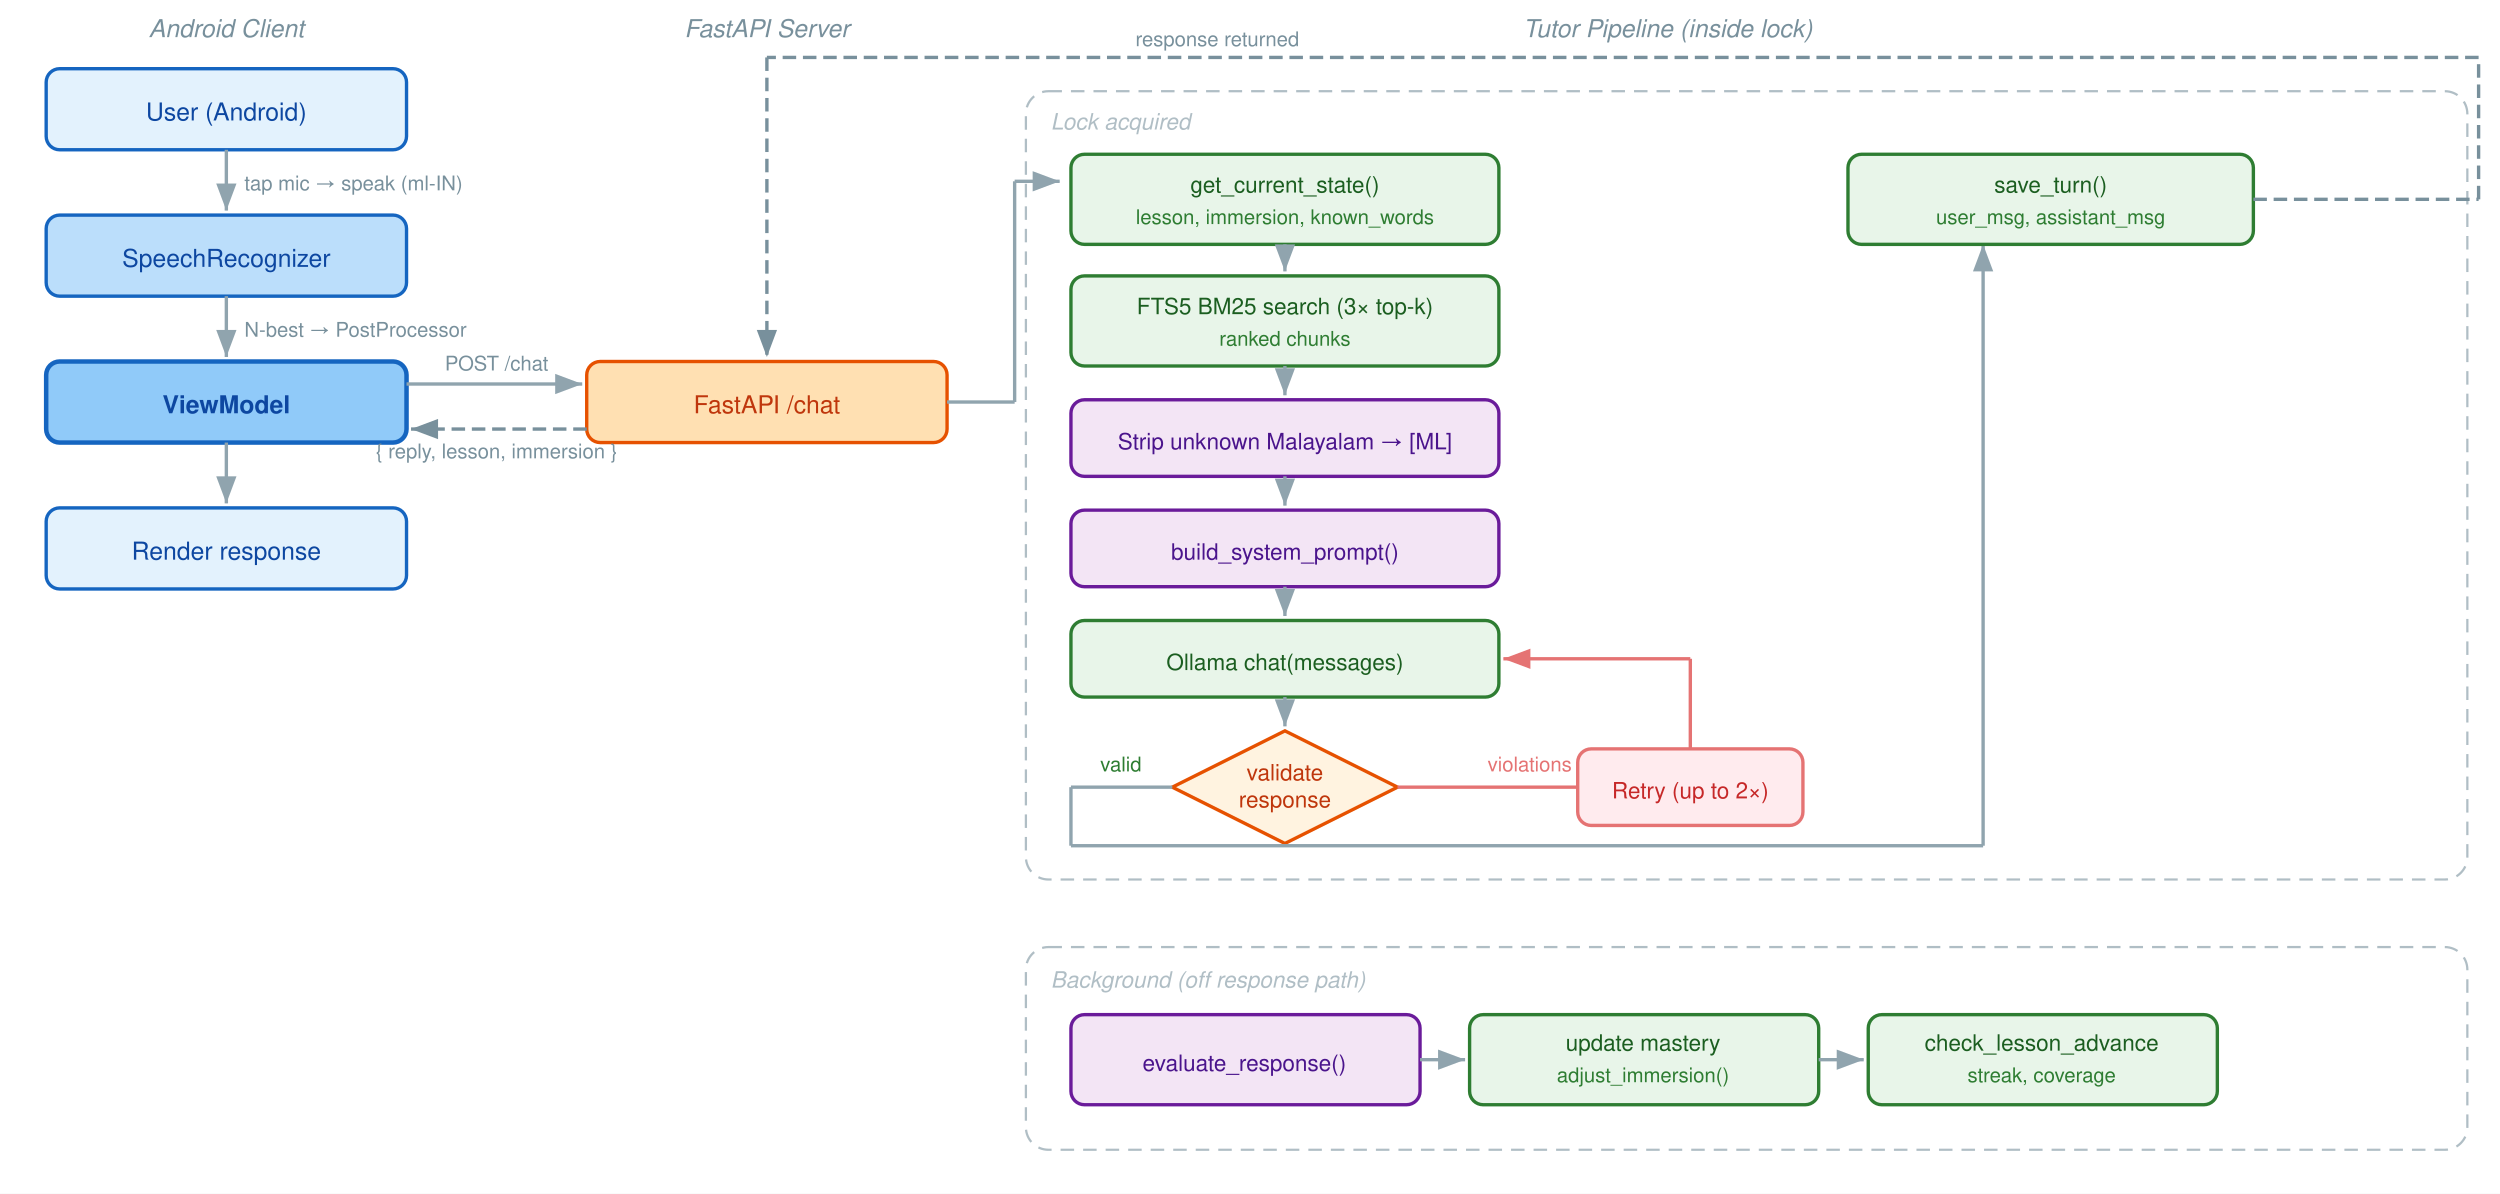
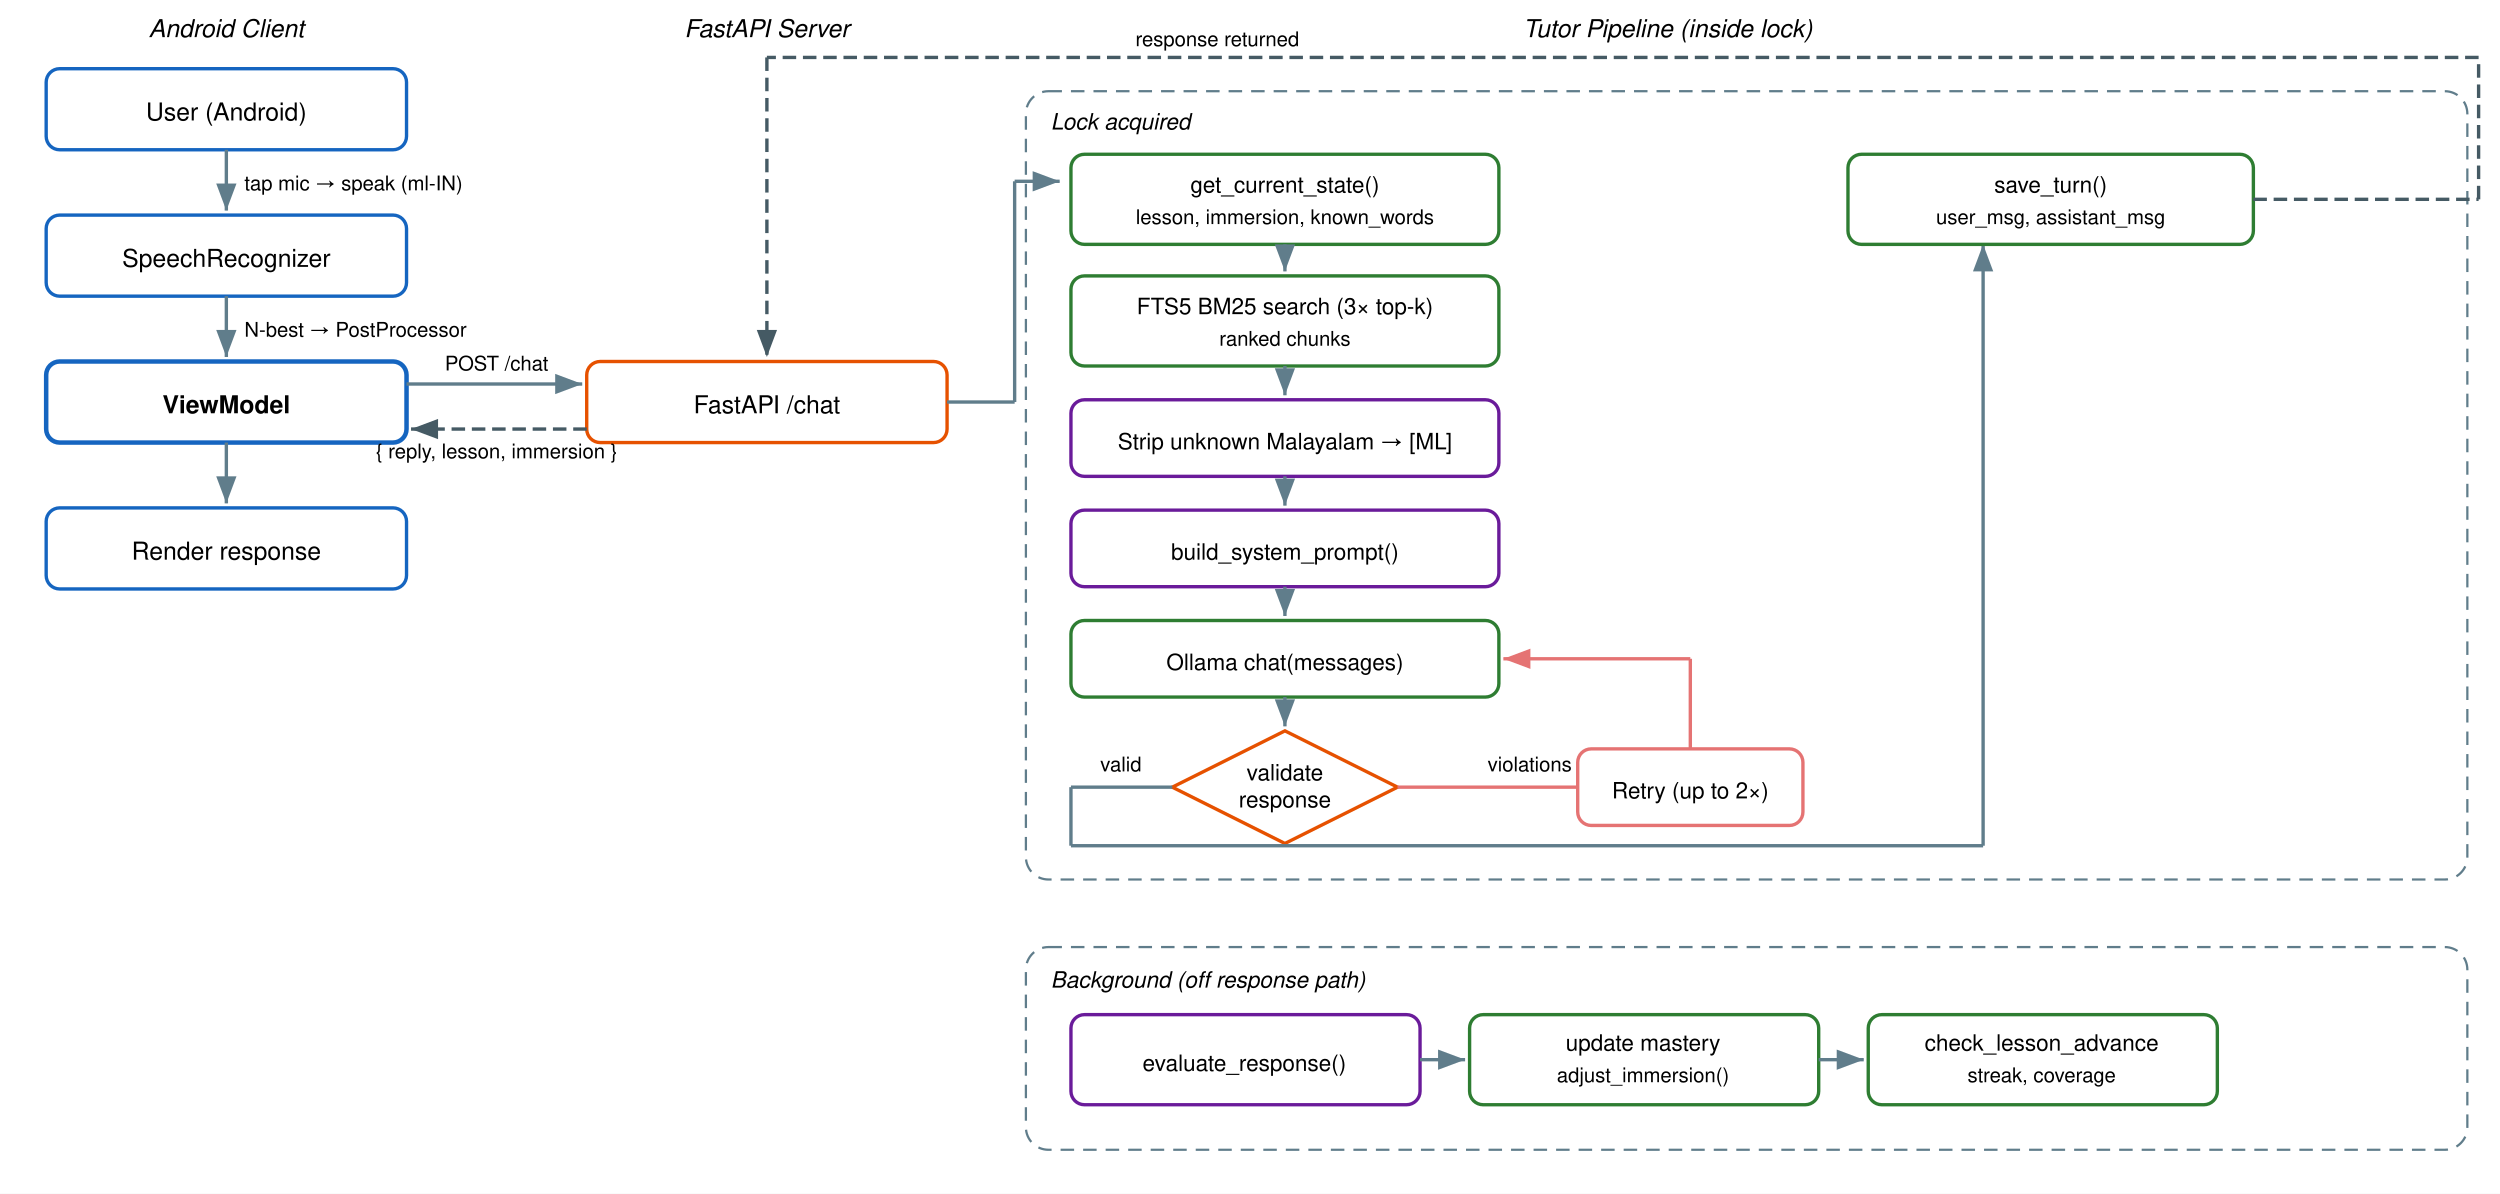
<svg xmlns="http://www.w3.org/2000/svg" version="1.1" width="1110px" height="530px" viewBox="-0.5 -0.5 1110 530">
  <defs>
    <marker id="arr" markerWidth="8" markerHeight="6" refX="8" refY="3" orient="auto">
-       <path d="M0,0 L8,3 L0,6" fill="#90a4ae" />
+       <path d="M0,0 L8,3 L0,6" fill="#607d8b" />
    </marker>
    <marker id="arrRed" markerWidth="8" markerHeight="6" refX="8" refY="3" orient="auto">
      <path d="M0,0 L8,3 L0,6" fill="#e57373" />
    </marker>
    <marker id="arrDash" markerWidth="8" markerHeight="6" refX="8" refY="3" orient="auto">
-       <path d="M0,0 L8,3 L0,6" fill="#78909c" />
+       <path d="M0,0 L8,3 L0,6" fill="#455a64" />
    </marker>
  </defs>
  <rect x="-0.5" y="-0.5" width="1110" height="530" fill="#ffffff" />
  <g>
-     <text x="100" y="16" font-family="Segoe UI,Helvetica,Arial,sans-serif" font-size="11" fill="#78909c" text-anchor="middle" font-style="italic">Android Client</text>
-     <text x="340" y="16" font-family="Segoe UI,Helvetica,Arial,sans-serif" font-size="11" fill="#78909c" text-anchor="middle" font-style="italic">FastAPI Server</text>
-     <text x="740" y="16" font-family="Segoe UI,Helvetica,Arial,sans-serif" font-size="11" fill="#78909c" text-anchor="middle" font-style="italic">Tutor Pipeline (inside lock)</text>
-     <rect x="20" y="30" width="160" height="36" rx="6" ry="6" fill="#e3f2fd" stroke="#1565c0" stroke-width="1.5" />
-     <text x="100" y="53" font-family="Segoe UI,Helvetica,Arial,sans-serif" font-size="11" fill="#0d47a1" text-anchor="middle">User (Android)</text>
-     <rect x="20" y="95" width="160" height="36" rx="6" ry="6" fill="#bbdefb" stroke="#1565c0" stroke-width="1.5" />
-     <text x="100" y="118" font-family="Segoe UI,Helvetica,Arial,sans-serif" font-size="11" fill="#0d47a1" text-anchor="middle">SpeechRecognizer</text>
-     <rect x="20" y="160" width="160" height="36" rx="6" ry="6" fill="#90caf9" stroke="#1565c0" stroke-width="2" />
-     <text x="100" y="183" font-family="Segoe UI,Helvetica,Arial,sans-serif" font-size="11" font-weight="bold" fill="#0d47a1" text-anchor="middle">ViewModel</text>
-     <rect x="20" y="225" width="160" height="36" rx="6" ry="6" fill="#e3f2fd" stroke="#1565c0" stroke-width="1.5" />
-     <text x="100" y="248" font-family="Segoe UI,Helvetica,Arial,sans-serif" font-size="11" fill="#0d47a1" text-anchor="middle">Render response</text>
-     <rect x="260" y="160" width="160" height="36" rx="6" ry="6" fill="#ffe0b2" stroke="#e65100" stroke-width="1.5" />
-     <text x="340" y="183" font-family="Segoe UI,Helvetica,Arial,sans-serif" font-size="11" fill="#bf360c" text-anchor="middle">FastAPI /chat</text>
-     <line x1="100" y1="66" x2="100" y2="93" stroke="#90a4ae" stroke-width="1.5" marker-end="url(#arr)" />
-     <text x="108" y="84" font-family="Segoe UI,Helvetica,Arial,sans-serif" font-size="9" fill="#78909c">tap mic → speak (ml-IN)</text>
-     <line x1="100" y1="131" x2="100" y2="158" stroke="#90a4ae" stroke-width="1.5" marker-end="url(#arr)" />
-     <text x="108" y="149" font-family="Segoe UI,Helvetica,Arial,sans-serif" font-size="9" fill="#78909c">N-best → PostProcessor</text>
-     <line x1="180" y1="170" x2="258" y2="170" stroke="#90a4ae" stroke-width="1.5" marker-end="url(#arr)" />
-     <text x="220" y="164" font-family="Segoe UI,Helvetica,Arial,sans-serif" font-size="9" fill="#78909c" text-anchor="middle">POST /chat</text>
-     <line x1="420" y1="178" x2="450" y2="178" stroke="#90a4ae" stroke-width="1.5" />
-     <line x1="450" y1="178" x2="450" y2="80" stroke="#90a4ae" stroke-width="1.5" />
-     <line x1="450" y1="80" x2="470" y2="80" stroke="#90a4ae" stroke-width="1.5" marker-end="url(#arr)" />
-     <rect x="455" y="40" width="640" height="350" rx="10" ry="10" fill="none" stroke="#b0bec5" stroke-width="1" stroke-dasharray="6,4" />
-     <text x="466" y="57" font-family="Segoe UI,Helvetica,Arial,sans-serif" font-size="10" fill="#b0bec5" font-style="italic">Lock acquired</text>
-     <rect x="475" y="68" width="190" height="40" rx="6" ry="6" fill="#e8f5e9" stroke="#2e7d32" stroke-width="1.5" />
-     <text x="570" y="85" font-family="Segoe UI,Helvetica,Arial,sans-serif" font-size="10" fill="#1b5e20" text-anchor="middle">get_current_state()</text>
-     <text x="570" y="99" font-family="Segoe UI,Helvetica,Arial,sans-serif" font-size="9" fill="#2e7d32" text-anchor="middle">lesson, immersion, known_words</text>
-     <line x1="570" y1="108" x2="570" y2="120" stroke="#90a4ae" stroke-width="1.5" marker-end="url(#arr)" />
-     <rect x="475" y="122" width="190" height="40" rx="6" ry="6" fill="#e8f5e9" stroke="#2e7d32" stroke-width="1.5" />
-     <text x="570" y="139" font-family="Segoe UI,Helvetica,Arial,sans-serif" font-size="10" fill="#1b5e20" text-anchor="middle">FTS5 BM25 search (3× top-k)</text>
-     <text x="570" y="153" font-family="Segoe UI,Helvetica,Arial,sans-serif" font-size="9" fill="#2e7d32" text-anchor="middle">ranked chunks</text>
-     <line x1="570" y1="162" x2="570" y2="175" stroke="#90a4ae" stroke-width="1.5" marker-end="url(#arr)" />
-     <rect x="475" y="177" width="190" height="34" rx="6" ry="6" fill="#f3e5f5" stroke="#6a1b9a" stroke-width="1.5" />
-     <text x="570" y="199" font-family="Segoe UI,Helvetica,Arial,sans-serif" font-size="10" fill="#4a148c" text-anchor="middle">Strip unknown Malayalam → [ML]</text>
-     <line x1="570" y1="211" x2="570" y2="224" stroke="#90a4ae" stroke-width="1.5" marker-end="url(#arr)" />
-     <rect x="475" y="226" width="190" height="34" rx="6" ry="6" fill="#f3e5f5" stroke="#6a1b9a" stroke-width="1.5" />
-     <text x="570" y="248" font-family="Segoe UI,Helvetica,Arial,sans-serif" font-size="10" fill="#4a148c" text-anchor="middle">build_system_prompt()</text>
-     <line x1="570" y1="260" x2="570" y2="273" stroke="#90a4ae" stroke-width="1.5" marker-end="url(#arr)" />
-     <rect x="475" y="275" width="190" height="34" rx="6" ry="6" fill="#e8f5e9" stroke="#2e7d32" stroke-width="1.5" />
-     <text x="570" y="297" font-family="Segoe UI,Helvetica,Arial,sans-serif" font-size="10" fill="#1b5e20" text-anchor="middle">Ollama chat(messages)</text>
-     <line x1="570" y1="309" x2="570" y2="322" stroke="#90a4ae" stroke-width="1.5" marker-end="url(#arr)" />
-     <polygon points="570,324 620,349 570,374 520,349" fill="#fff3e0" stroke="#e65100" stroke-width="1.5" />
-     <text x="570" y="346" font-family="Segoe UI,Helvetica,Arial,sans-serif" font-size="10" fill="#bf360c" text-anchor="middle">validate</text>
-     <text x="570" y="358" font-family="Segoe UI,Helvetica,Arial,sans-serif" font-size="10" fill="#bf360c" text-anchor="middle">response</text>
+     <text x="100" y="16" font-family="Segoe UI,Helvetica,Arial,sans-serif" font-size="11" fill="#000000" text-anchor="middle" font-style="italic">Android Client</text>
+     <text x="340" y="16" font-family="Segoe UI,Helvetica,Arial,sans-serif" font-size="11" fill="#000000" text-anchor="middle" font-style="italic">FastAPI Server</text>
+     <text x="740" y="16" font-family="Segoe UI,Helvetica,Arial,sans-serif" font-size="11" fill="#000000" text-anchor="middle" font-style="italic">Tutor Pipeline (inside lock)</text>
+     <rect x="20" y="30" width="160" height="36" rx="6" ry="6" fill="#ffffff" stroke="#1565c0" stroke-width="1.5" />
+     <text x="100" y="53" font-family="Segoe UI,Helvetica,Arial,sans-serif" font-size="11" fill="#000000" text-anchor="middle">User (Android)</text>
+     <rect x="20" y="95" width="160" height="36" rx="6" ry="6" fill="#ffffff" stroke="#1565c0" stroke-width="1.5" />
+     <text x="100" y="118" font-family="Segoe UI,Helvetica,Arial,sans-serif" font-size="11" fill="#000000" text-anchor="middle">SpeechRecognizer</text>
+     <rect x="20" y="160" width="160" height="36" rx="6" ry="6" fill="#ffffff" stroke="#1565c0" stroke-width="2" />
+     <text x="100" y="183" font-family="Segoe UI,Helvetica,Arial,sans-serif" font-size="11" font-weight="bold" fill="#000000" text-anchor="middle">ViewModel</text>
+     <rect x="20" y="225" width="160" height="36" rx="6" ry="6" fill="#ffffff" stroke="#1565c0" stroke-width="1.5" />
+     <text x="100" y="248" font-family="Segoe UI,Helvetica,Arial,sans-serif" font-size="11" fill="#000000" text-anchor="middle">Render response</text>
+     <rect x="260" y="160" width="160" height="36" rx="6" ry="6" fill="#ffffff" stroke="#e65100" stroke-width="1.5" />
+     <text x="340" y="183" font-family="Segoe UI,Helvetica,Arial,sans-serif" font-size="11" fill="#000000" text-anchor="middle">FastAPI /chat</text>
+     <line x1="100" y1="66" x2="100" y2="93" stroke="#607d8b" stroke-width="1.5" marker-end="url(#arr)" />
+     <text x="108" y="84" font-family="Segoe UI,Helvetica,Arial,sans-serif" font-size="9" fill="#000000">tap mic → speak (ml-IN)</text>
+     <line x1="100" y1="131" x2="100" y2="158" stroke="#607d8b" stroke-width="1.5" marker-end="url(#arr)" />
+     <text x="108" y="149" font-family="Segoe UI,Helvetica,Arial,sans-serif" font-size="9" fill="#000000">N-best → PostProcessor</text>
+     <line x1="180" y1="170" x2="258" y2="170" stroke="#607d8b" stroke-width="1.5" marker-end="url(#arr)" />
+     <text x="220" y="164" font-family="Segoe UI,Helvetica,Arial,sans-serif" font-size="9" fill="#000000" text-anchor="middle">POST /chat</text>
+     <line x1="420" y1="178" x2="450" y2="178" stroke="#607d8b" stroke-width="1.5" />
+     <line x1="450" y1="178" x2="450" y2="80" stroke="#607d8b" stroke-width="1.5" />
+     <line x1="450" y1="80" x2="470" y2="80" stroke="#607d8b" stroke-width="1.5" marker-end="url(#arr)" />
+     <rect x="455" y="40" width="640" height="350" rx="10" ry="10" fill="none" stroke="#607d8b" stroke-width="1" stroke-dasharray="6,4" />
+     <text x="466" y="57" font-family="Segoe UI,Helvetica,Arial,sans-serif" font-size="10" fill="#000000" font-style="italic">Lock acquired</text>
+     <rect x="475" y="68" width="190" height="40" rx="6" ry="6" fill="#ffffff" stroke="#2e7d32" stroke-width="1.5" />
+     <text x="570" y="85" font-family="Segoe UI,Helvetica,Arial,sans-serif" font-size="10" fill="#000000" text-anchor="middle">get_current_state()</text>
+     <text x="570" y="99" font-family="Segoe UI,Helvetica,Arial,sans-serif" font-size="9" fill="#000000" text-anchor="middle">lesson, immersion, known_words</text>
+     <line x1="570" y1="108" x2="570" y2="120" stroke="#607d8b" stroke-width="1.5" marker-end="url(#arr)" />
+     <rect x="475" y="122" width="190" height="40" rx="6" ry="6" fill="#ffffff" stroke="#2e7d32" stroke-width="1.5" />
+     <text x="570" y="139" font-family="Segoe UI,Helvetica,Arial,sans-serif" font-size="10" fill="#000000" text-anchor="middle">FTS5 BM25 search (3× top-k)</text>
+     <text x="570" y="153" font-family="Segoe UI,Helvetica,Arial,sans-serif" font-size="9" fill="#000000" text-anchor="middle">ranked chunks</text>
+     <line x1="570" y1="162" x2="570" y2="175" stroke="#607d8b" stroke-width="1.5" marker-end="url(#arr)" />
+     <rect x="475" y="177" width="190" height="34" rx="6" ry="6" fill="#ffffff" stroke="#6a1b9a" stroke-width="1.5" />
+     <text x="570" y="199" font-family="Segoe UI,Helvetica,Arial,sans-serif" font-size="10" fill="#000000" text-anchor="middle">Strip unknown Malayalam → [ML]</text>
+     <line x1="570" y1="211" x2="570" y2="224" stroke="#607d8b" stroke-width="1.5" marker-end="url(#arr)" />
+     <rect x="475" y="226" width="190" height="34" rx="6" ry="6" fill="#ffffff" stroke="#6a1b9a" stroke-width="1.5" />
+     <text x="570" y="248" font-family="Segoe UI,Helvetica,Arial,sans-serif" font-size="10" fill="#000000" text-anchor="middle">build_system_prompt()</text>
+     <line x1="570" y1="260" x2="570" y2="273" stroke="#607d8b" stroke-width="1.5" marker-end="url(#arr)" />
+     <rect x="475" y="275" width="190" height="34" rx="6" ry="6" fill="#ffffff" stroke="#2e7d32" stroke-width="1.5" />
+     <text x="570" y="297" font-family="Segoe UI,Helvetica,Arial,sans-serif" font-size="10" fill="#000000" text-anchor="middle">Ollama chat(messages)</text>
+     <line x1="570" y1="309" x2="570" y2="322" stroke="#607d8b" stroke-width="1.5" marker-end="url(#arr)" />
+     <polygon points="570,324 620,349 570,374 520,349" fill="#ffffff" stroke="#e65100" stroke-width="1.5" />
+     <text x="570" y="346" font-family="Segoe UI,Helvetica,Arial,sans-serif" font-size="10" fill="#000000" text-anchor="middle">validate</text>
+     <text x="570" y="358" font-family="Segoe UI,Helvetica,Arial,sans-serif" font-size="10" fill="#000000" text-anchor="middle">response</text>
    <line x1="620" y1="349" x2="700" y2="349" stroke="#e57373" stroke-width="1.5" />
-     <text x="660" y="342" font-family="Segoe UI,Helvetica,Arial,sans-serif" font-size="9" fill="#e57373">violations</text>
-     <rect x="700" y="332" width="100" height="34" rx="6" ry="6" fill="#ffebee" stroke="#e57373" stroke-width="1.5" />
-     <text x="750" y="354" font-family="Segoe UI,Helvetica,Arial,sans-serif" font-size="10" fill="#c62828" text-anchor="middle">Retry (up to 2×)</text>
+     <text x="660" y="342" font-family="Segoe UI,Helvetica,Arial,sans-serif" font-size="9" fill="#000000">violations</text>
+     <rect x="700" y="332" width="100" height="34" rx="6" ry="6" fill="#ffffff" stroke="#e57373" stroke-width="1.5" />
+     <text x="750" y="354" font-family="Segoe UI,Helvetica,Arial,sans-serif" font-size="10" fill="#000000" text-anchor="middle">Retry (up to 2×)</text>
    <line x1="750" y1="332" x2="750" y2="292" stroke="#e57373" stroke-width="1.5" />
    <line x1="750" y1="292" x2="667" y2="292" stroke="#e57373" stroke-width="1.5" marker-end="url(#arrRed)" />
-     <line x1="520" y1="349" x2="475" y2="349" stroke="#90a4ae" stroke-width="1.5" />
-     <text x="488" y="342" font-family="Segoe UI,Helvetica,Arial,sans-serif" font-size="9" fill="#2e7d32">valid</text>
-     <line x1="475" y1="349" x2="475" y2="375" stroke="#90a4ae" stroke-width="1.5" />
-     <line x1="475" y1="375" x2="880" y2="375" stroke="#90a4ae" stroke-width="1.5" />
-     <line x1="880" y1="375" x2="880" y2="108" stroke="#90a4ae" stroke-width="1.5" marker-end="url(#arr)" />
-     <rect x="820" y="68" width="180" height="40" rx="6" ry="6" fill="#e8f5e9" stroke="#2e7d32" stroke-width="1.5" />
-     <text x="910" y="85" font-family="Segoe UI,Helvetica,Arial,sans-serif" font-size="10" fill="#1b5e20" text-anchor="middle">save_turn()</text>
-     <text x="910" y="99" font-family="Segoe UI,Helvetica,Arial,sans-serif" font-size="9" fill="#2e7d32" text-anchor="middle">user_msg, assistant_msg</text>
-     <line x1="1000" y1="88" x2="1100" y2="88" stroke="#78909c" stroke-width="1.5" stroke-dasharray="6,3" />
-     <line x1="1100" y1="88" x2="1100" y2="25" stroke="#78909c" stroke-width="1.5" stroke-dasharray="6,3" />
-     <line x1="1100" y1="25" x2="340" y2="25" stroke="#78909c" stroke-width="1.5" stroke-dasharray="6,3" />
-     <line x1="340" y1="25" x2="340" y2="158" stroke="#78909c" stroke-width="1.5" stroke-dasharray="6,3" marker-end="url(#arrDash)" />
-     <text x="540" y="20" font-family="Segoe UI,Helvetica,Arial,sans-serif" font-size="9" fill="#78909c" text-anchor="middle">response returned</text>
-     <line x1="260" y1="190" x2="182" y2="190" stroke="#78909c" stroke-width="1.5" stroke-dasharray="6,3" marker-end="url(#arrDash)" />
-     <text x="220" y="203" font-family="Segoe UI,Helvetica,Arial,sans-serif" font-size="9" fill="#78909c" text-anchor="middle">{ reply, lesson, immersion }</text>
-     <line x1="100" y1="196" x2="100" y2="223" stroke="#90a4ae" stroke-width="1.5" marker-end="url(#arr)" />
-     <rect x="455" y="420" width="640" height="90" rx="10" ry="10" fill="none" stroke="#b0bec5" stroke-width="1" stroke-dasharray="6,4" />
-     <text x="466" y="438" font-family="Segoe UI,Helvetica,Arial,sans-serif" font-size="10" fill="#b0bec5" font-style="italic">Background (off response path)</text>
-     <rect x="475" y="450" width="155" height="40" rx="6" ry="6" fill="#f3e5f5" stroke="#6a1b9a" stroke-width="1.5" />
-     <text x="552" y="475" font-family="Segoe UI,Helvetica,Arial,sans-serif" font-size="10" fill="#4a148c" text-anchor="middle">evaluate_response()</text>
-     <line x1="630" y1="470" x2="650" y2="470" stroke="#90a4ae" stroke-width="1.5" marker-end="url(#arr)" />
-     <rect x="652" y="450" width="155" height="40" rx="6" ry="6" fill="#e8f5e9" stroke="#2e7d32" stroke-width="1.5" />
-     <text x="729" y="466" font-family="Segoe UI,Helvetica,Arial,sans-serif" font-size="10" fill="#1b5e20" text-anchor="middle">update mastery</text>
-     <text x="729" y="480" font-family="Segoe UI,Helvetica,Arial,sans-serif" font-size="9" fill="#2e7d32" text-anchor="middle">adjust_immersion()</text>
-     <line x1="807" y1="470" x2="827" y2="470" stroke="#90a4ae" stroke-width="1.5" marker-end="url(#arr)" />
-     <rect x="829" y="450" width="155" height="40" rx="6" ry="6" fill="#e8f5e9" stroke="#2e7d32" stroke-width="1.5" />
-     <text x="906" y="466" font-family="Segoe UI,Helvetica,Arial,sans-serif" font-size="10" fill="#1b5e20" text-anchor="middle">check_lesson_advance</text>
-     <text x="906" y="480" font-family="Segoe UI,Helvetica,Arial,sans-serif" font-size="9" fill="#2e7d32" text-anchor="middle">streak, coverage</text>
+     <line x1="520" y1="349" x2="475" y2="349" stroke="#607d8b" stroke-width="1.5" />
+     <text x="488" y="342" font-family="Segoe UI,Helvetica,Arial,sans-serif" font-size="9" fill="#000000">valid</text>
+     <line x1="475" y1="349" x2="475" y2="375" stroke="#607d8b" stroke-width="1.5" />
+     <line x1="475" y1="375" x2="880" y2="375" stroke="#607d8b" stroke-width="1.5" />
+     <line x1="880" y1="375" x2="880" y2="108" stroke="#607d8b" stroke-width="1.5" marker-end="url(#arr)" />
+     <rect x="820" y="68" width="180" height="40" rx="6" ry="6" fill="#ffffff" stroke="#2e7d32" stroke-width="1.5" />
+     <text x="910" y="85" font-family="Segoe UI,Helvetica,Arial,sans-serif" font-size="10" fill="#000000" text-anchor="middle">save_turn()</text>
+     <text x="910" y="99" font-family="Segoe UI,Helvetica,Arial,sans-serif" font-size="9" fill="#000000" text-anchor="middle">user_msg, assistant_msg</text>
+     <line x1="1000" y1="88" x2="1100" y2="88" stroke="#455a64" stroke-width="1.5" stroke-dasharray="6,3" />
+     <line x1="1100" y1="88" x2="1100" y2="25" stroke="#455a64" stroke-width="1.5" stroke-dasharray="6,3" />
+     <line x1="1100" y1="25" x2="340" y2="25" stroke="#455a64" stroke-width="1.5" stroke-dasharray="6,3" />
+     <line x1="340" y1="25" x2="340" y2="158" stroke="#455a64" stroke-width="1.5" stroke-dasharray="6,3" marker-end="url(#arrDash)" />
+     <text x="540" y="20" font-family="Segoe UI,Helvetica,Arial,sans-serif" font-size="9" fill="#000000" text-anchor="middle">response returned</text>
+     <line x1="260" y1="190" x2="182" y2="190" stroke="#455a64" stroke-width="1.5" stroke-dasharray="6,3" marker-end="url(#arrDash)" />
+     <text x="220" y="203" font-family="Segoe UI,Helvetica,Arial,sans-serif" font-size="9" fill="#000000" text-anchor="middle">{ reply, lesson, immersion }</text>
+     <line x1="100" y1="196" x2="100" y2="223" stroke="#607d8b" stroke-width="1.5" marker-end="url(#arr)" />
+     <rect x="455" y="420" width="640" height="90" rx="10" ry="10" fill="none" stroke="#607d8b" stroke-width="1" stroke-dasharray="6,4" />
+     <text x="466" y="438" font-family="Segoe UI,Helvetica,Arial,sans-serif" font-size="10" fill="#000000" font-style="italic">Background (off response path)</text>
+     <rect x="475" y="450" width="155" height="40" rx="6" ry="6" fill="#ffffff" stroke="#6a1b9a" stroke-width="1.5" />
+     <text x="552" y="475" font-family="Segoe UI,Helvetica,Arial,sans-serif" font-size="10" fill="#000000" text-anchor="middle">evaluate_response()</text>
+     <line x1="630" y1="470" x2="650" y2="470" stroke="#607d8b" stroke-width="1.5" marker-end="url(#arr)" />
+     <rect x="652" y="450" width="155" height="40" rx="6" ry="6" fill="#ffffff" stroke="#2e7d32" stroke-width="1.5" />
+     <text x="729" y="466" font-family="Segoe UI,Helvetica,Arial,sans-serif" font-size="10" fill="#000000" text-anchor="middle">update mastery</text>
+     <text x="729" y="480" font-family="Segoe UI,Helvetica,Arial,sans-serif" font-size="9" fill="#000000" text-anchor="middle">adjust_immersion()</text>
+     <line x1="807" y1="470" x2="827" y2="470" stroke="#607d8b" stroke-width="1.5" marker-end="url(#arr)" />
+     <rect x="829" y="450" width="155" height="40" rx="6" ry="6" fill="#ffffff" stroke="#2e7d32" stroke-width="1.5" />
+     <text x="906" y="466" font-family="Segoe UI,Helvetica,Arial,sans-serif" font-size="10" fill="#000000" text-anchor="middle">check_lesson_advance</text>
+     <text x="906" y="480" font-family="Segoe UI,Helvetica,Arial,sans-serif" font-size="9" fill="#000000" text-anchor="middle">streak, coverage</text>
  </g>
</svg>
